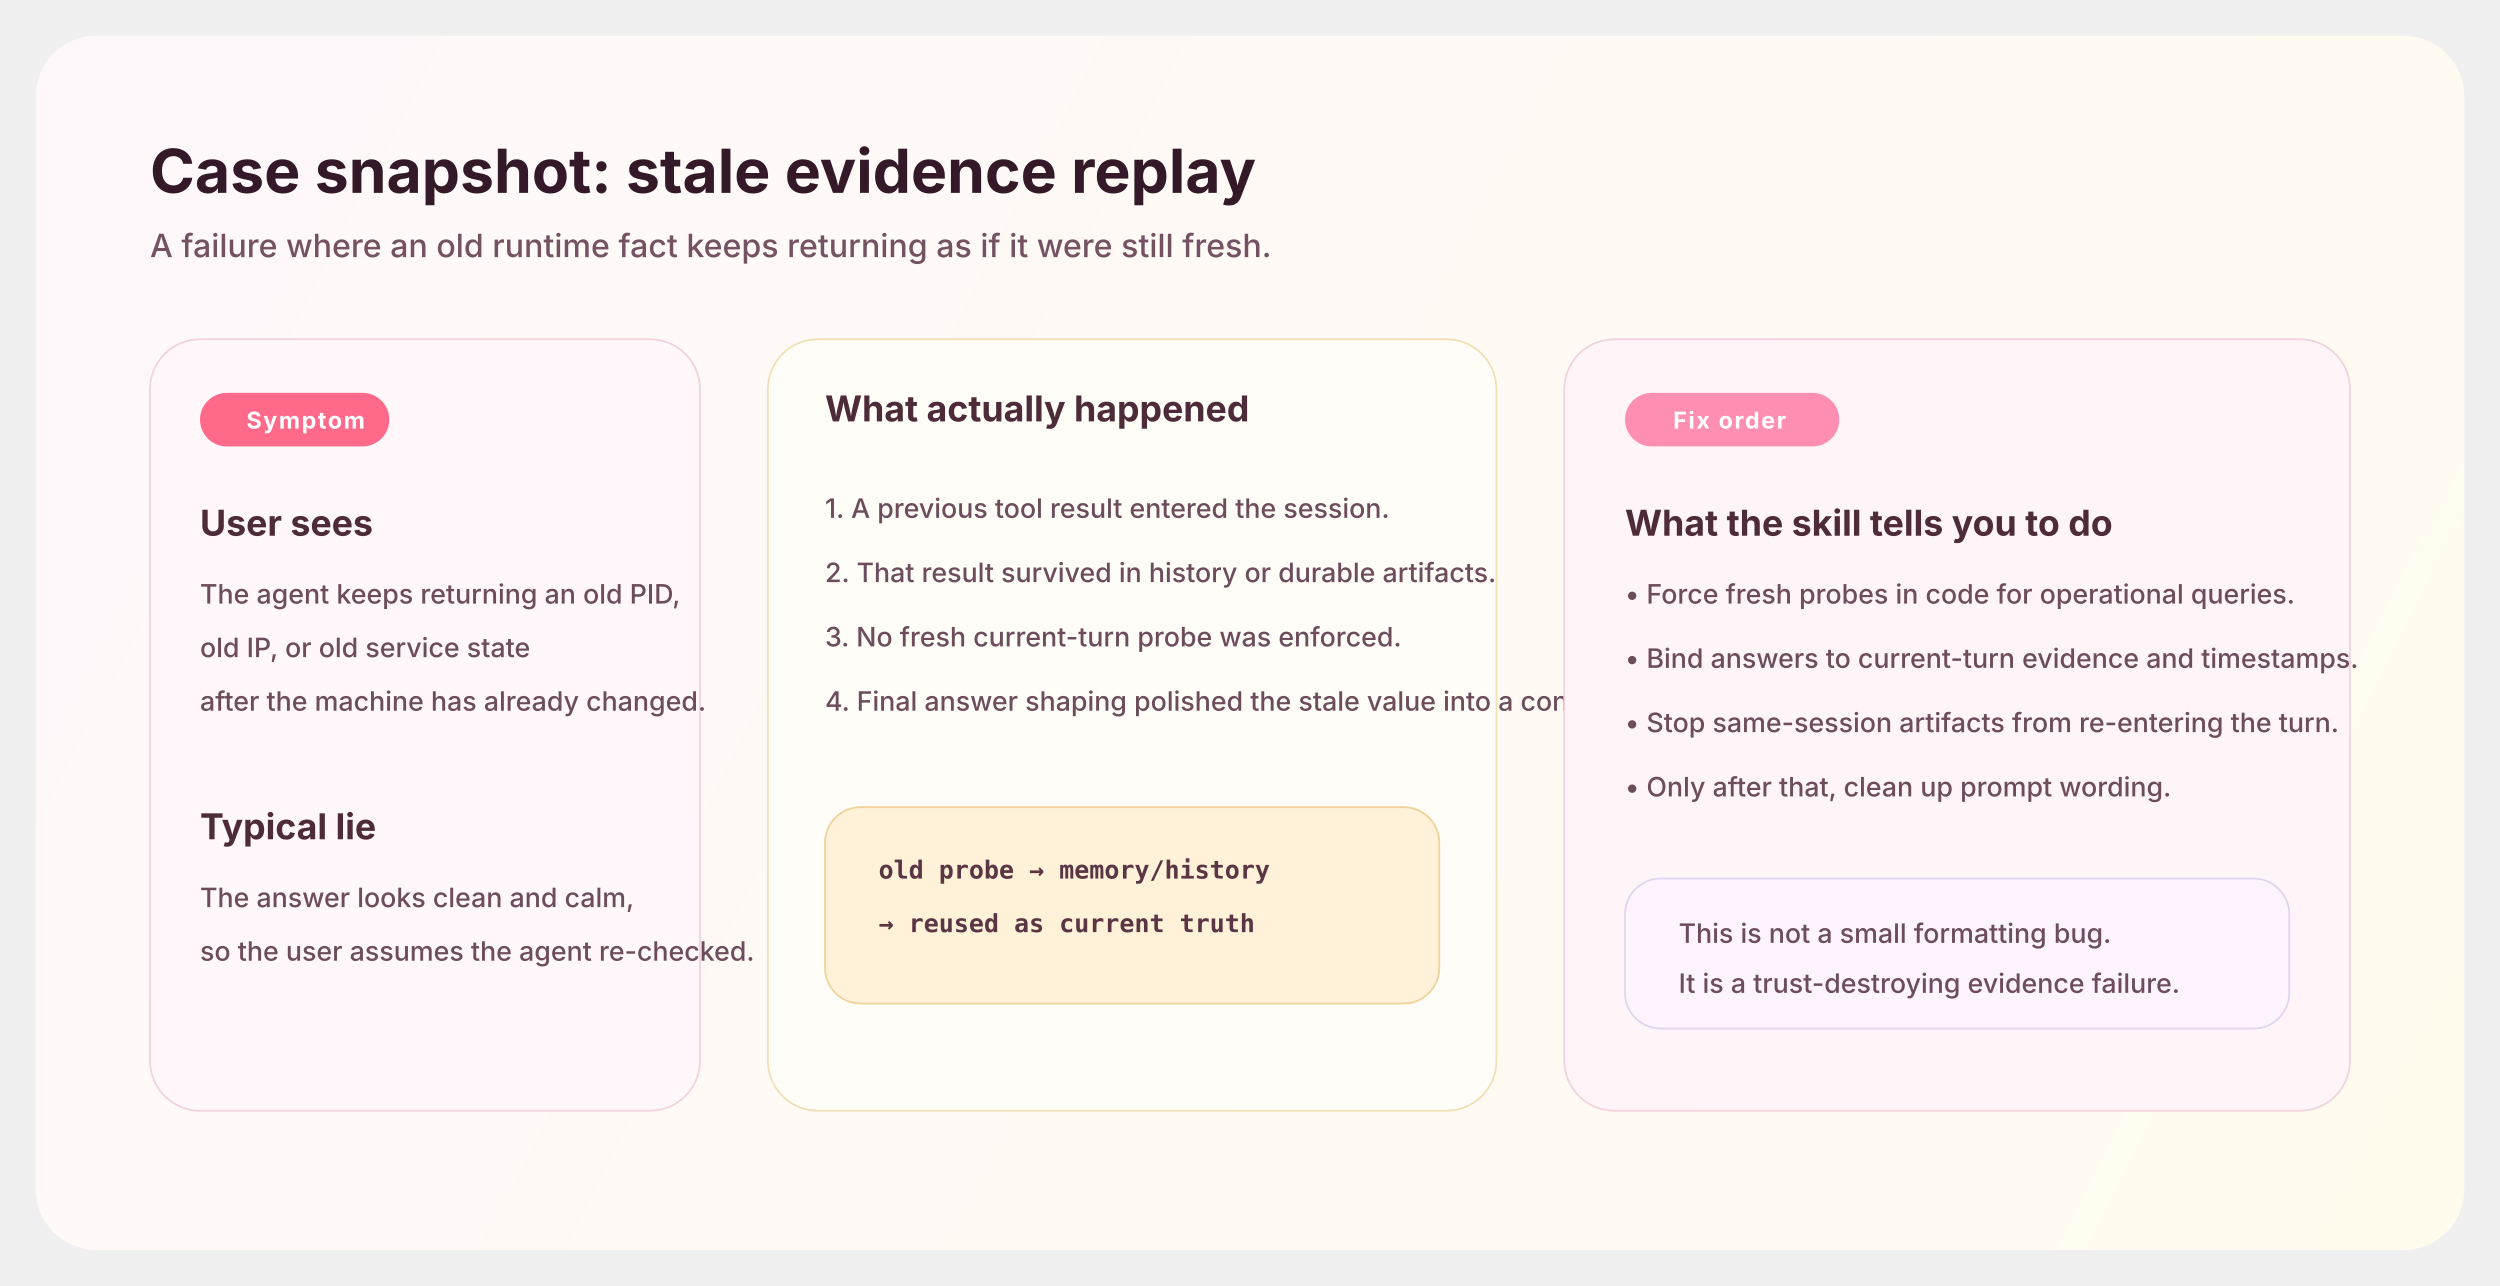
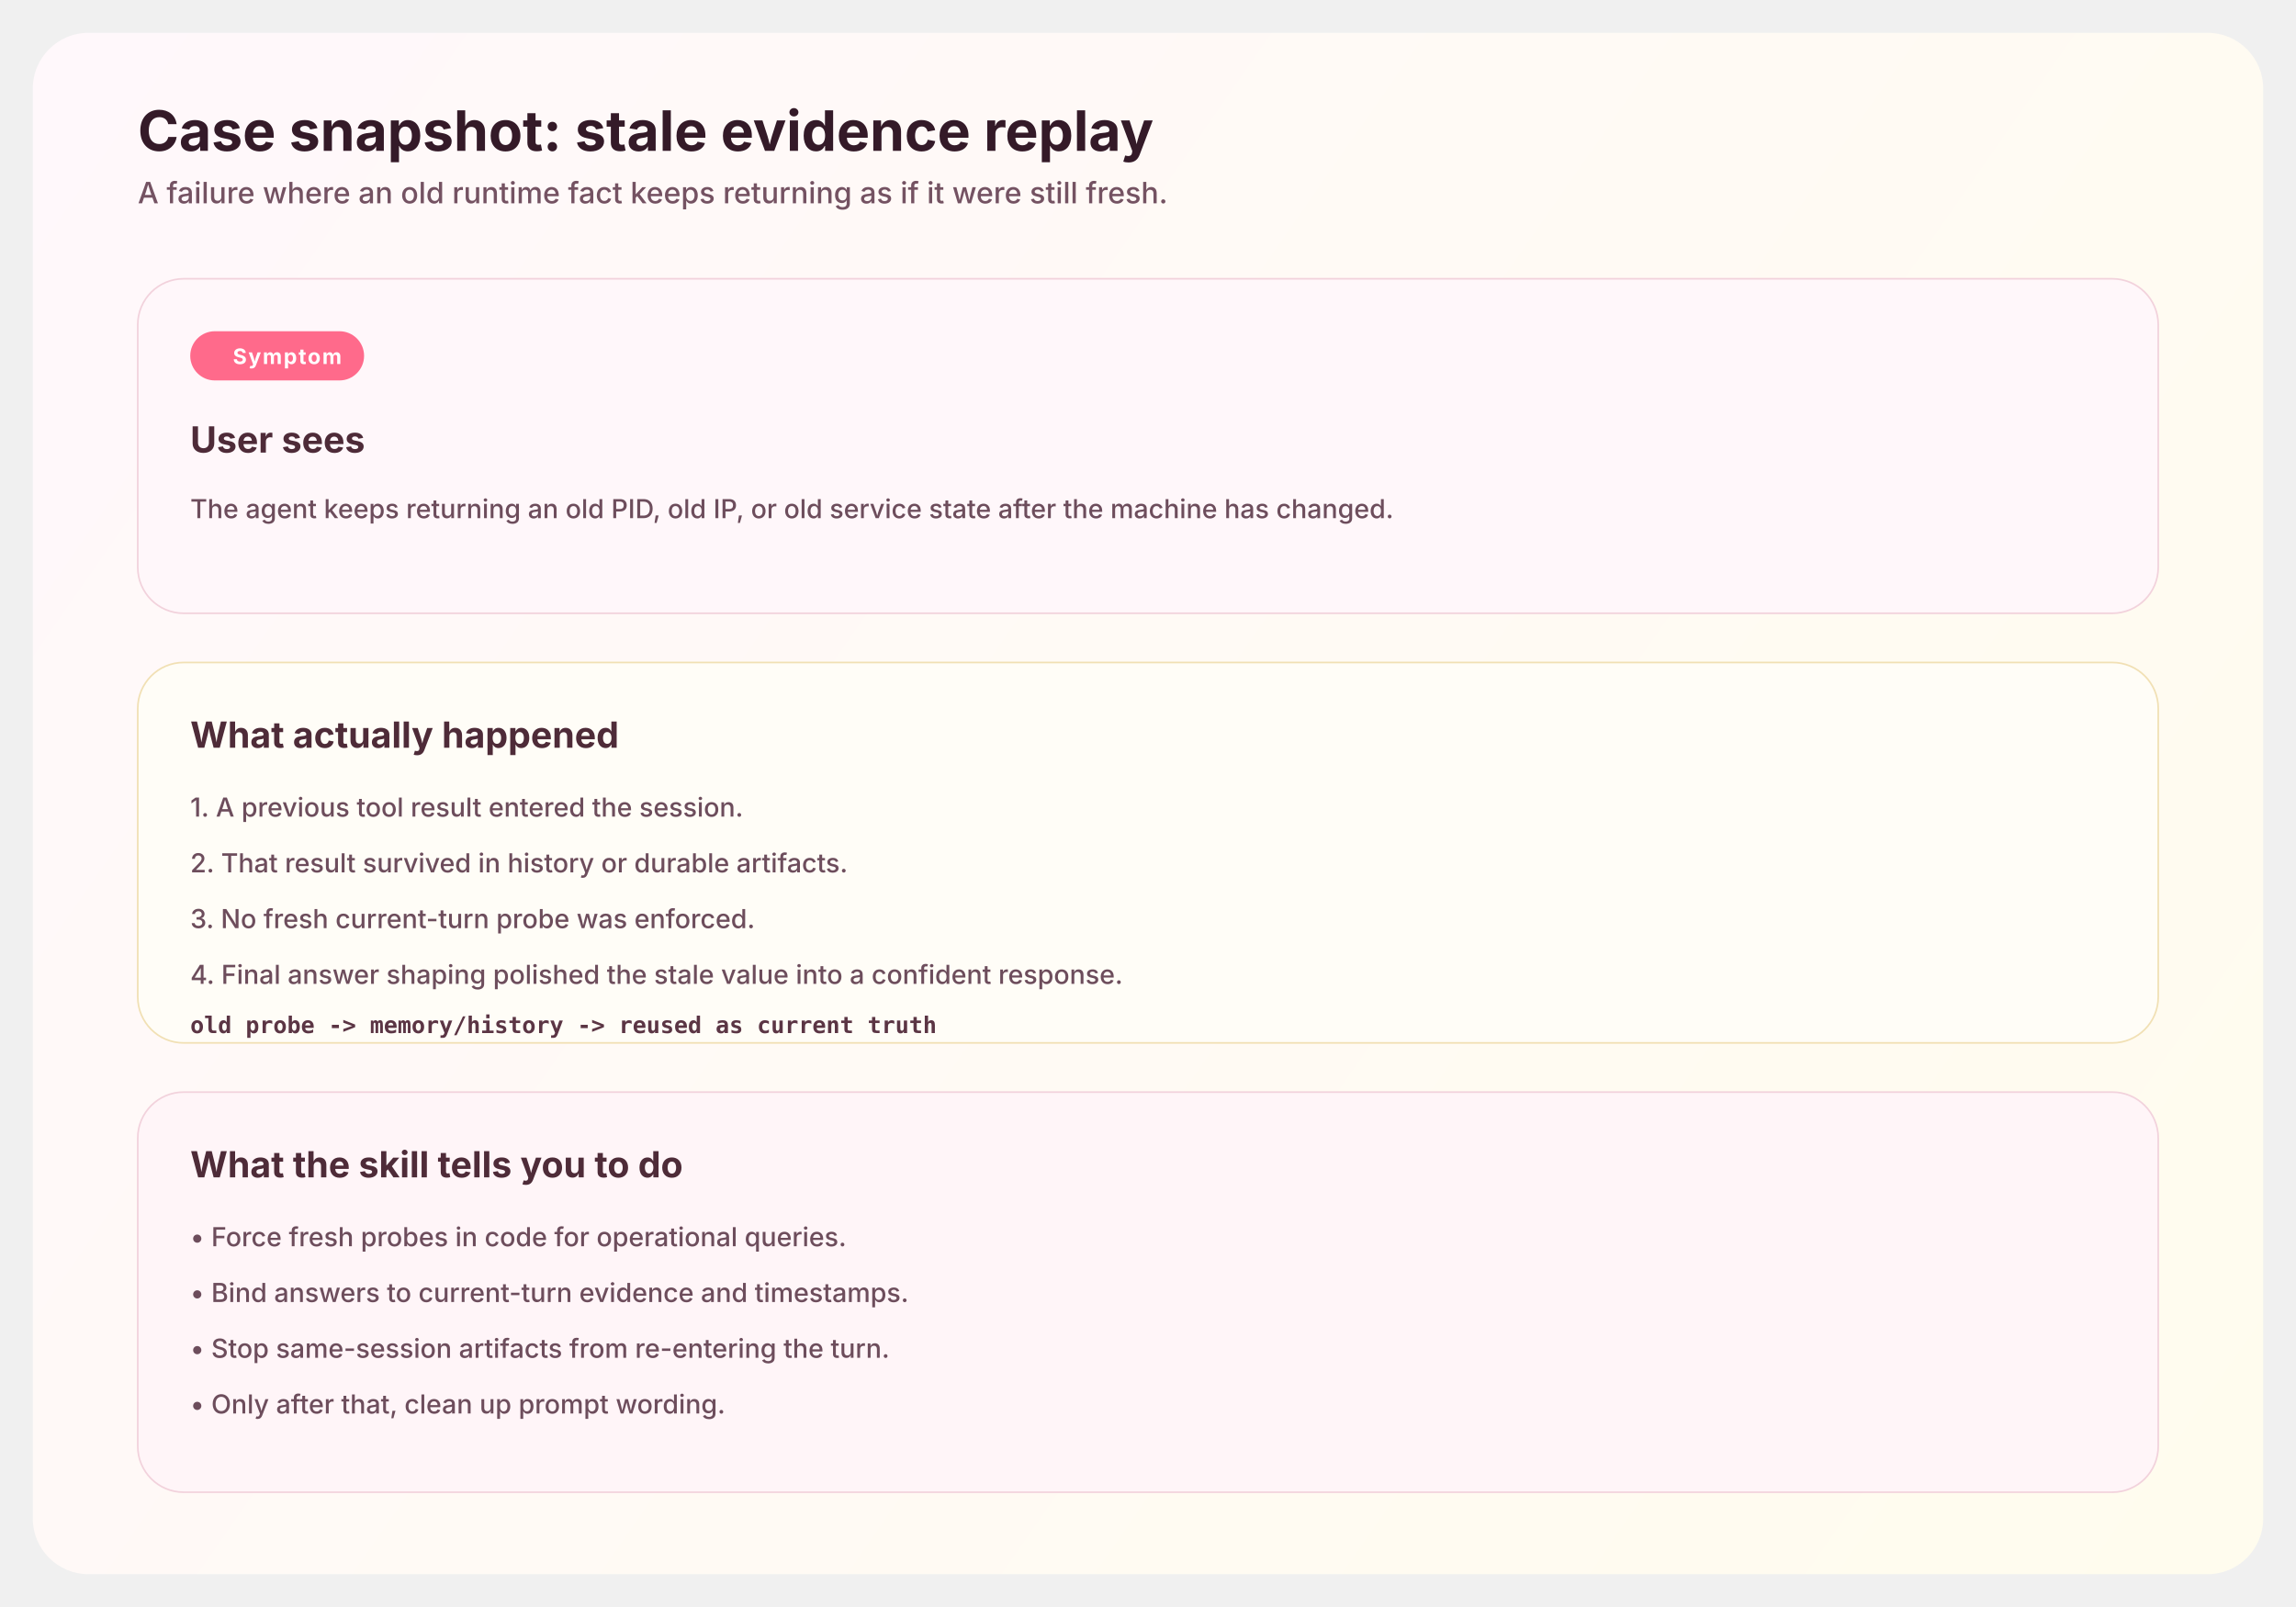
- <svg xmlns="http://www.w3.org/2000/svg" width="1400" height="720" viewBox="0 0 1400 720" fill="none">
+ <svg xmlns="http://www.w3.org/2000/svg" width="1400" height="980" viewBox="0 0 1400 980" fill="none">
  <defs>
-     <linearGradient id="bg" x1="40" y1="20" x2="1360" y2="700" gradientUnits="userSpaceOnUse">
+     <linearGradient id="bg" x1="40" y1="20" x2="1360" y2="940" gradientUnits="userSpaceOnUse">
      <stop stop-color="#FFF8FB" />
      <stop offset="1" stop-color="#FFFCEE" />
    </linearGradient>
    <style>
      .title { font: 700 34px 'Inter', 'Segoe UI', sans-serif; fill: #341A28; }
      .sub { font: 500 18px 'Inter', 'Segoe UI', sans-serif; fill: #745262; }
+       .section { font: 700 22px 'Inter', 'Segoe UI', sans-serif; fill: #4E2B38; }
+       .body { font: 500 16px 'Inter', 'Segoe UI', sans-serif; fill: #6D4D5C; }
+       .mono { font: 700 14px 'SFMono-Regular', 'Menlo', monospace; fill: #5B3544; }
      .chip { font: 700 13px 'Inter', 'Segoe UI', sans-serif; fill: #FFFFFF; letter-spacing: 0.07em; text-transform: uppercase; }
-       .section { font: 700 20px 'Inter', 'Segoe UI', sans-serif; fill: #4E2B38; }
-       .body { font: 500 15px 'Inter', 'Segoe UI', sans-serif; fill: #6D4D5C; }
-       .mono { font: 700 14px 'SFMono-Regular', 'Menlo', monospace; fill: #5B3544; }
    </style>
  </defs>
-   <rect x="20" y="20" width="1360" height="680" rx="34" fill="url(#bg)" />
-   <text x="84" y="108" class="title">Case snapshot: stale evidence replay</text>
-   <text x="84" y="144" class="sub">A failure where an old runtime fact keeps returning as if it were still fresh.</text>
-   <rect x="84" y="190" width="308" height="432" rx="28" fill="#FFF7FA" stroke="#F2D2DC" />
-   <rect x="112" y="220" width="106" height="30" rx="15" fill="#FF6A8B" />
-   <text x="138" y="240" class="chip">Symptom</text>
-   <text x="112" y="300" class="section">User sees</text>
-   <text x="112" y="338" class="body">The agent keeps returning an old PID,</text>
-   <text x="112" y="368" class="body">old IP, or old service state</text>
-   <text x="112" y="398" class="body">after the machine has already changed.</text>
-   <text x="112" y="470" class="section">Typical lie</text>
-   <text x="112" y="508" class="body">The answer looks clean and calm,</text>
-   <text x="112" y="538" class="body">so the user assumes the agent re-checked.</text>
-   <rect x="430" y="190" width="408" height="432" rx="28" fill="#FFFDF7" stroke="#F1E0B4" />
-   <text x="462" y="236" class="section">What actually happened</text>
-   <text x="462" y="290" class="body">1. A previous tool result entered the session.</text>
-   <text x="462" y="326" class="body">2. That result survived in history or durable artifacts.</text>
-   <text x="462" y="362" class="body">3. No fresh current-turn probe was enforced.</text>
-   <text x="462" y="398" class="body">4. Final answer shaping polished the stale value into a confident response.</text>
-   <rect x="462" y="452" width="344" height="110" rx="20" fill="#FFF2D8" stroke="#EFD39A" />
-   <text x="492" y="492" class="mono">old probe → memory/history</text>
-   <text x="492" y="522" class="mono">→ reused as current truth</text>
-   <rect x="876" y="190" width="440" height="432" rx="28" fill="#FFF5F8" stroke="#F2D2DC" />
-   <rect x="910" y="220" width="120" height="30" rx="15" fill="#FF8FB2" />
-   <text x="937" y="240" class="chip">Fix order</text>
-   <text x="910" y="300" class="section">What the skill tells you to do</text>
-   <text x="910" y="338" class="body">• Force fresh probes in code for operational queries.</text>
-   <text x="910" y="374" class="body">• Bind answers to current-turn evidence and timestamps.</text>
-   <text x="910" y="410" class="body">• Stop same-session artifacts from re-entering the turn.</text>
-   <text x="910" y="446" class="body">• Only after that, clean up prompt wording.</text>
-   <rect x="910" y="492" width="372" height="84" rx="20" fill="#FDF4FF" stroke="#E5D2F0" />
-   <text x="940" y="528" class="body">This is not a small formatting bug.</text>
-   <text x="940" y="556" class="body">It is a trust-destroying evidence failure.</text>
+   <rect x="20" y="20" width="1360" height="940" rx="34" fill="url(#bg)" />
+   <text x="84" y="92" class="title">Case snapshot: stale evidence replay</text>
+   <text x="84" y="124" class="sub">A failure where an old runtime fact keeps returning as if it were still fresh.</text>
+   <rect x="84" y="170" width="1232" height="204" rx="28" fill="#FFF7FA" stroke="#F2D2DC" />
+   <rect x="116" y="202" width="106" height="30" rx="15" fill="#FF6A8B" />
+   <text x="142" y="222" class="chip">Symptom</text>
+   <text x="116" y="276" class="section">User sees</text>
+   <text x="116" y="316" class="body">The agent keeps returning an old PID, old IP, or old service state after the machine has changed.</text>
+   <rect x="84" y="404" width="1232" height="232" rx="28" fill="#FFFDF7" stroke="#F1E0B4" />
+   <text x="116" y="456" class="section">What actually happened</text>
+   <text x="116" y="498" class="body">1. A previous tool result entered the session.</text>
+   <text x="116" y="532" class="body">2. That result survived in history or durable artifacts.</text>
+   <text x="116" y="566" class="body">3. No fresh current-turn probe was enforced.</text>
+   <text x="116" y="600" class="body">4. Final answer shaping polished the stale value into a confident response.</text>
+   <text x="116" y="630" class="mono">old probe -&gt; memory/history -&gt; reused as current truth</text>
+   <rect x="84" y="666" width="1232" height="244" rx="28" fill="#FFF5F8" stroke="#F2D2DC" />
+   <text x="116" y="718" class="section">What the skill tells you to do</text>
+   <text x="116" y="760" class="body">• Force fresh probes in code for operational queries.</text>
+   <text x="116" y="794" class="body">• Bind answers to current-turn evidence and timestamps.</text>
+   <text x="116" y="828" class="body">• Stop same-session artifacts from re-entering the turn.</text>
+   <text x="116" y="862" class="body">• Only after that, clean up prompt wording.</text>
</svg>
